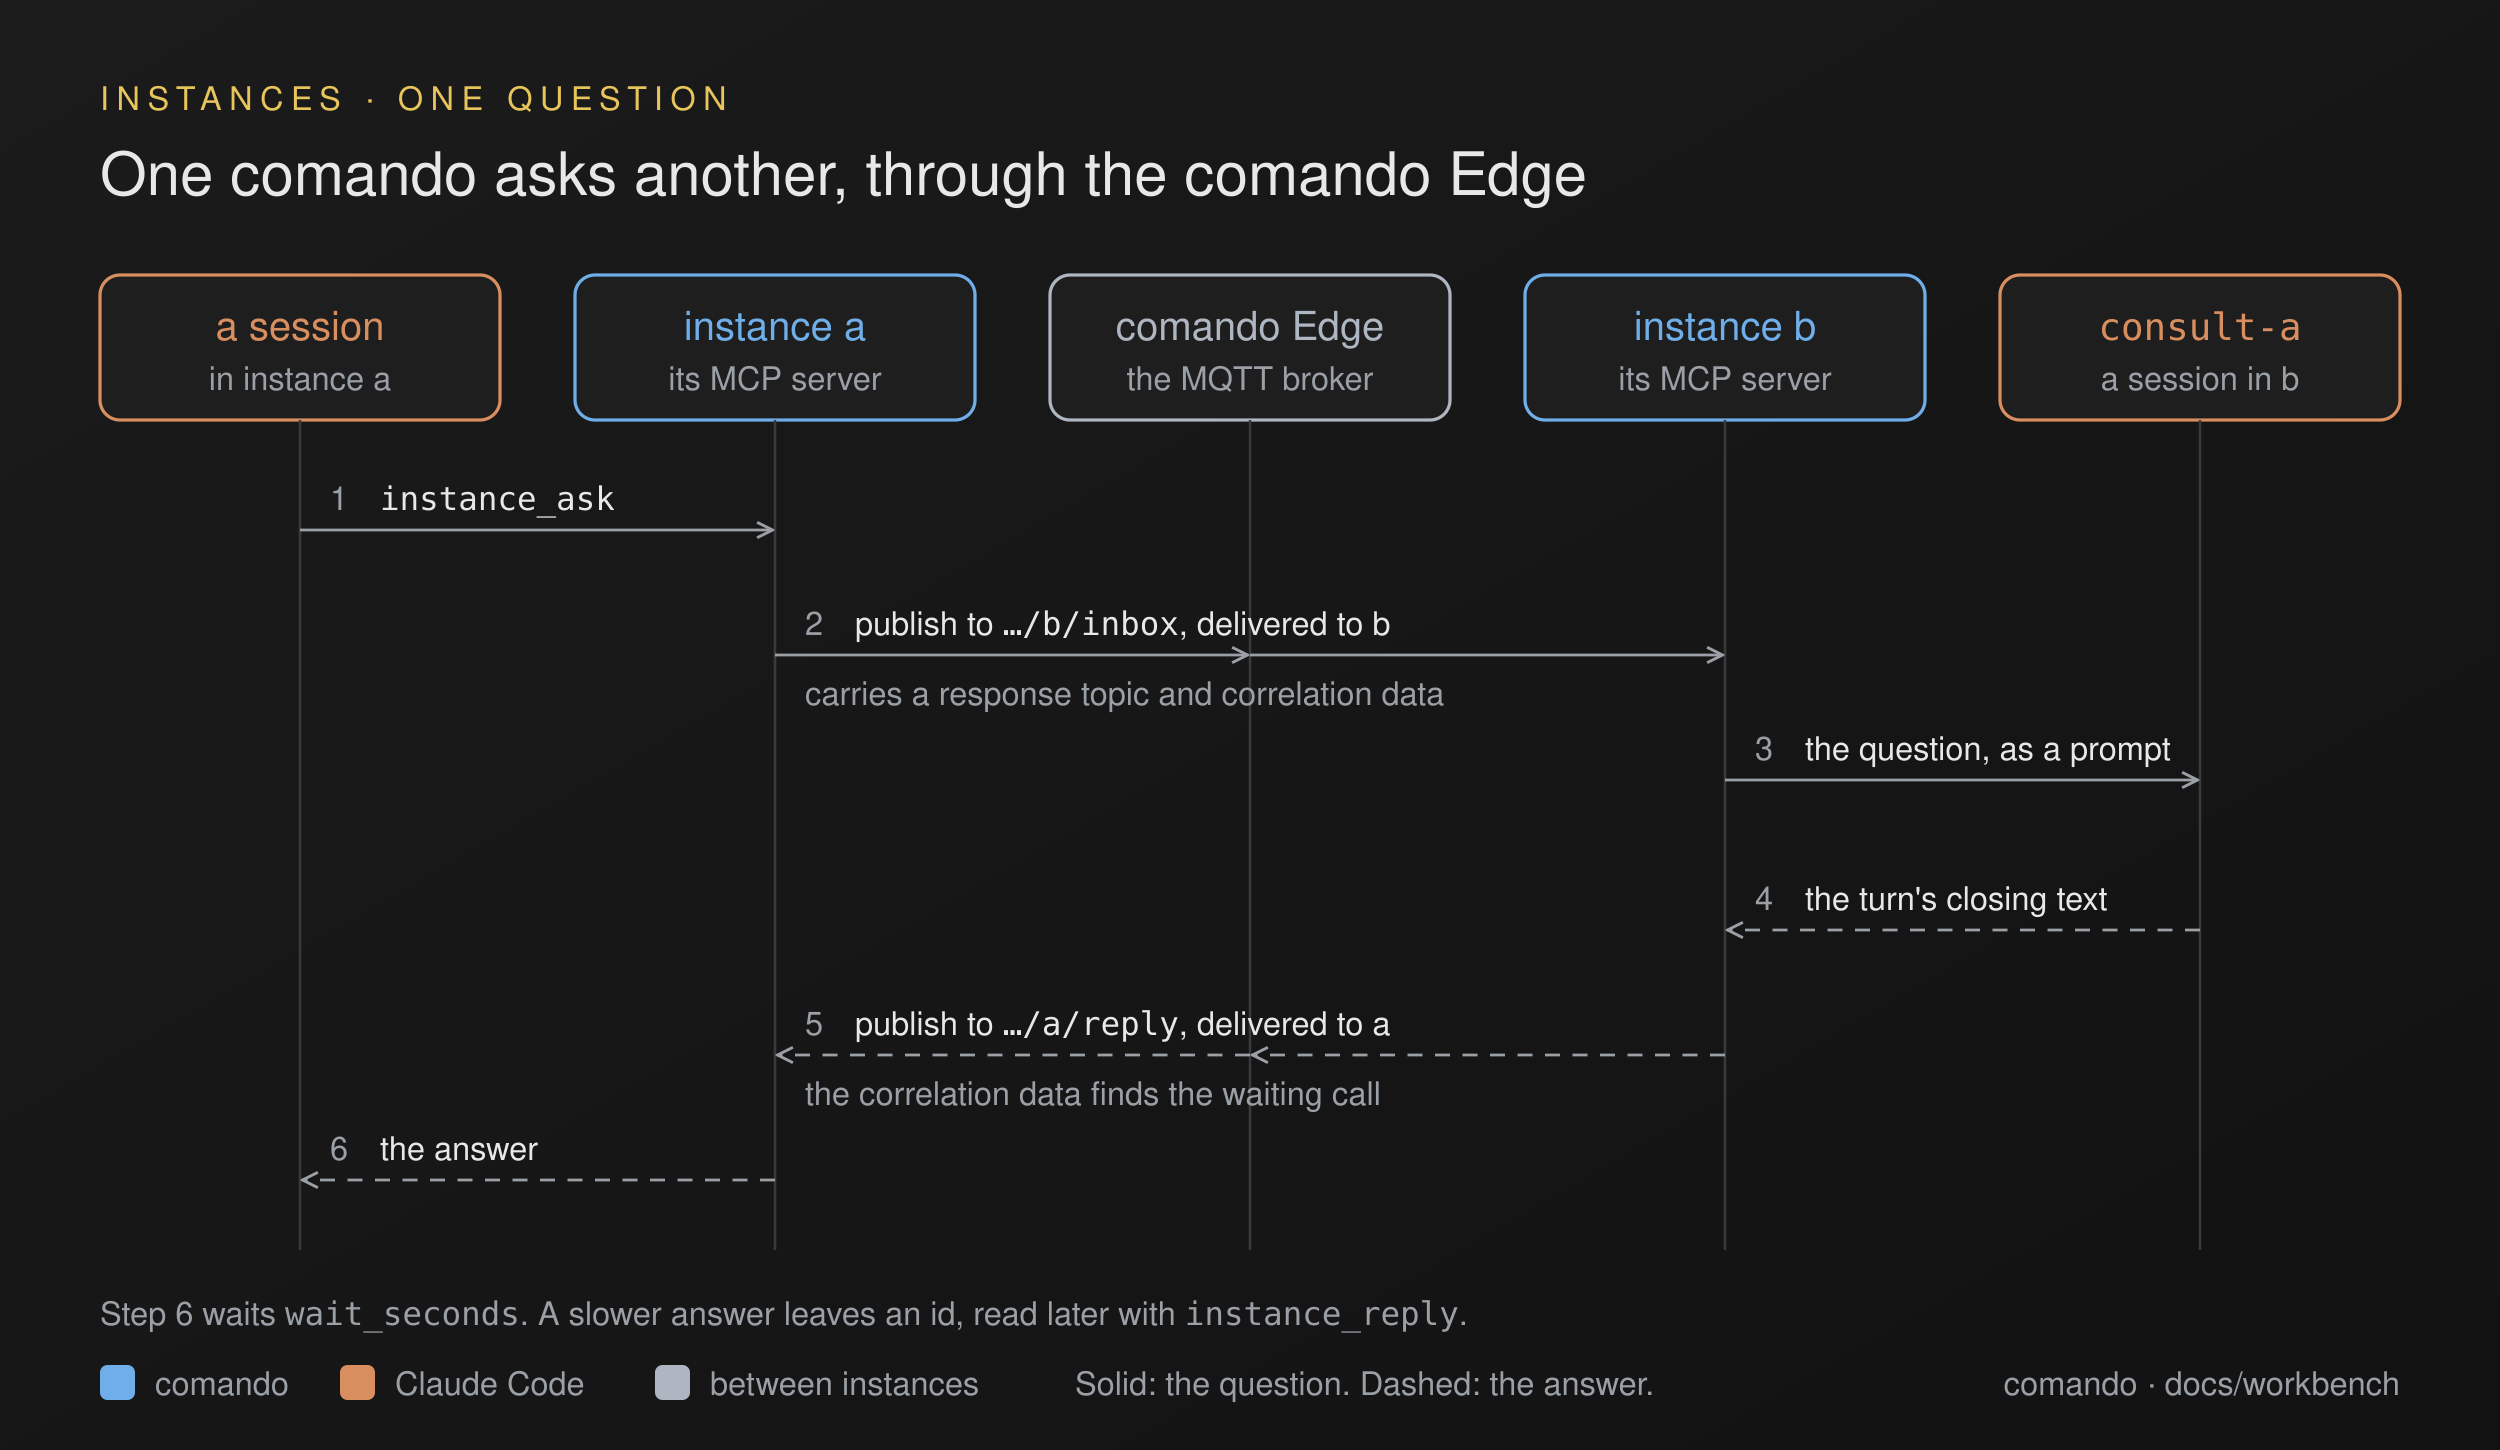
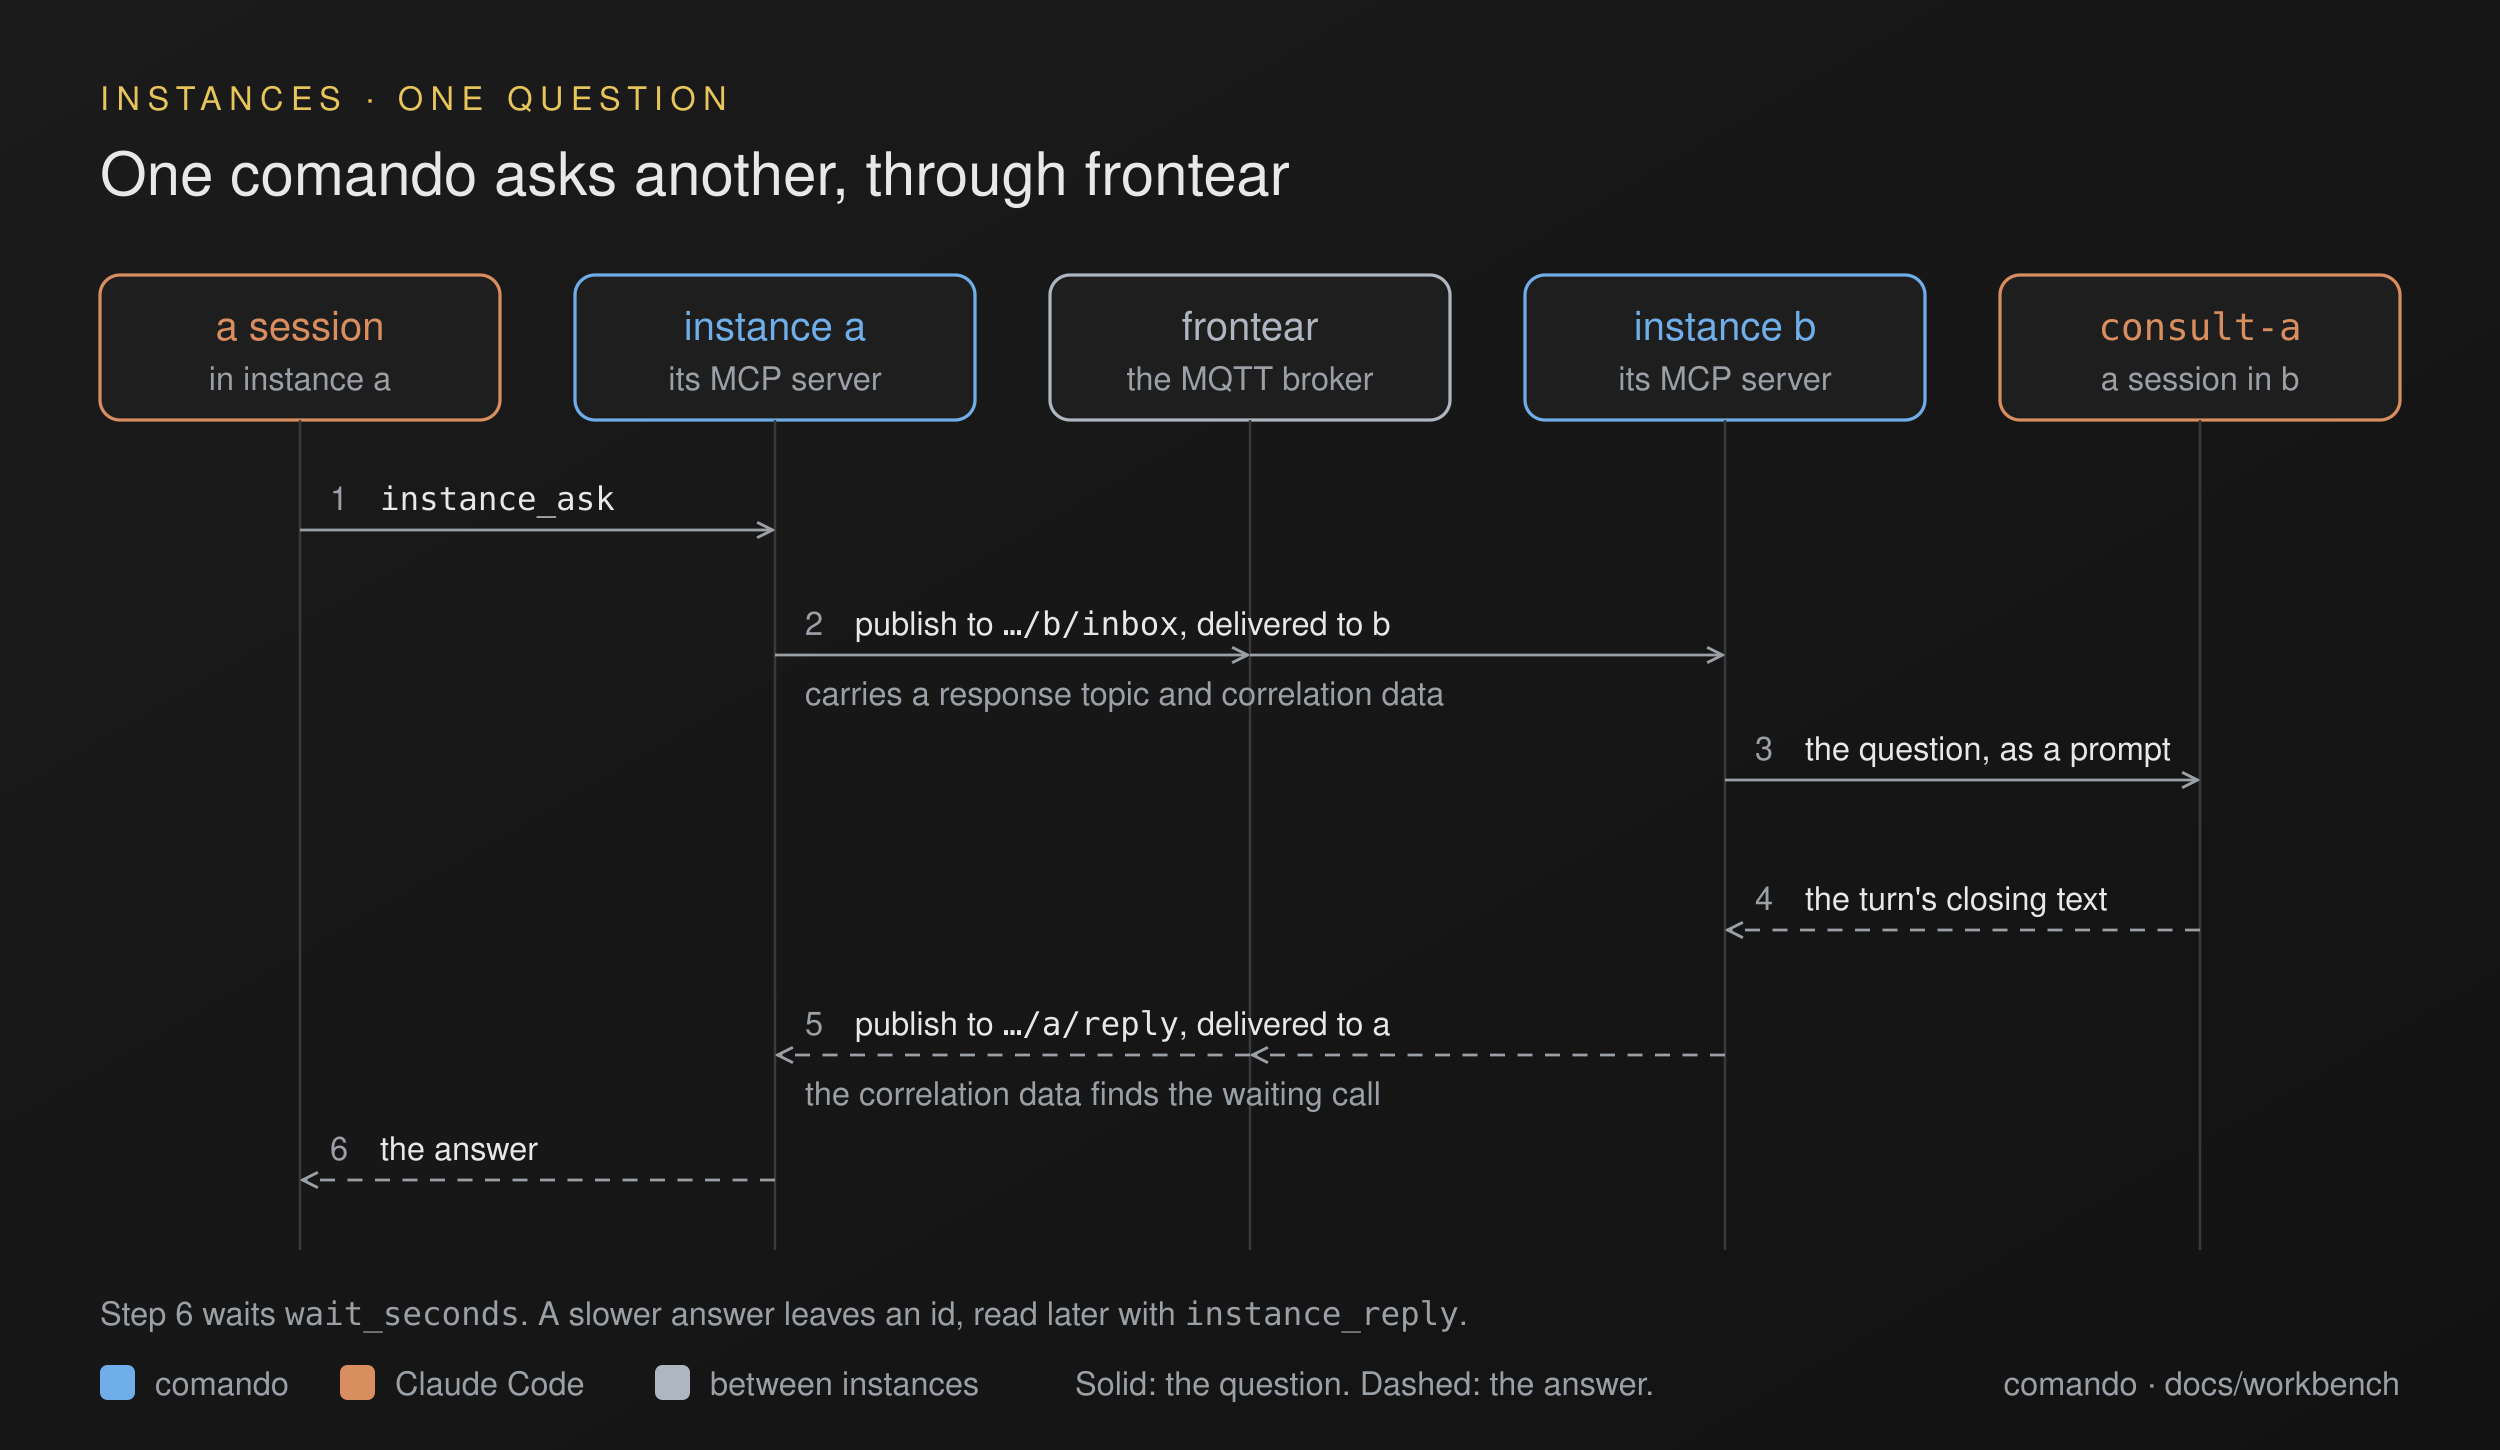
<svg xmlns="http://www.w3.org/2000/svg" width="1000" height="580" viewBox="0 0 1000 580" font-family="-apple-system, Segoe UI, Helvetica, Arial, sans-serif">
  <defs>
    <linearGradient id="bg" x1="0" y1="0" x2="1" y2="1">
      <stop offset="0" stop-color="#1B1B1B" />
      <stop offset="1" stop-color="#121212" />
    </linearGradient>
    <marker id="ar" viewBox="0 0 10 10" refX="9" refY="5" markerWidth="7" markerHeight="7" orient="auto">
      <path d="M1 1 L9 5 L1 9" fill="none" stroke="#9AA0A6" stroke-width="1.5" />
    </marker>
  </defs>
  <rect width="1000" height="580" fill="url(#bg)" />
  <text x="40" y="44" font-size="13" letter-spacing="3" fill="#E7C55A">INSTANCES · ONE QUESTION</text>
-   <text x="40" y="78" font-size="24" font-weight="300" fill="#E8E8E8">One comando asks another, through the comando Edge</text>
+   <text x="40" y="78" font-size="24" font-weight="300" fill="#E8E8E8">One comando asks another, through frontear</text>
  <g fill="#1E1E1E" stroke-width="1.3">
    <rect x="40" y="110" width="160" height="58" rx="8" stroke="#D98E5F" />
    <rect x="230" y="110" width="160" height="58" rx="8" stroke="#6FAEE8" />
    <rect x="420" y="110" width="160" height="58" rx="8" stroke="#AEB6C1" />
    <rect x="610" y="110" width="160" height="58" rx="8" stroke="#6FAEE8" />
    <rect x="800" y="110" width="160" height="58" rx="8" stroke="#D98E5F" />
  </g>
  <g text-anchor="middle" font-size="16">
    <text x="120" y="136" fill="#D98E5F">a session</text>
    <text x="310" y="136" fill="#6FAEE8">instance a</text>
-     <text x="500" y="136" fill="#AEB6C1">comando Edge</text>
+     <text x="500" y="136" fill="#AEB6C1">frontear</text>
    <text x="690" y="136" fill="#6FAEE8">instance b</text>
    <text x="880" y="136" font-family="Menlo, Consolas, monospace" font-size="15" fill="#D98E5F">consult-a</text>
  </g>
  <g text-anchor="middle" font-size="13" fill="#9AA0A6">
    <text x="120" y="156">in instance a</text>
    <text x="310" y="156">its MCP server</text>
    <text x="500" y="156">the MQTT broker</text>
    <text x="690" y="156">its MCP server</text>
    <text x="880" y="156">a session in b</text>
  </g>
  <g stroke="#3A3A3A" stroke-width="1">
    <line x1="120" y1="168" x2="120" y2="500" />
    <line x1="310" y1="168" x2="310" y2="500" />
    <line x1="500" y1="168" x2="500" y2="500" />
    <line x1="690" y1="168" x2="690" y2="500" />
    <line x1="880" y1="168" x2="880" y2="500" />
  </g>
  <g stroke="#9AA0A6" stroke-width="1.1" fill="none">
    <line x1="120" y1="212" x2="309" y2="212" marker-end="url(#ar)" />
    <line x1="310" y1="262" x2="499" y2="262" marker-end="url(#ar)" />
    <line x1="500" y1="262" x2="689" y2="262" marker-end="url(#ar)" />
    <line x1="690" y1="312" x2="879" y2="312" marker-end="url(#ar)" />
    <g stroke-dasharray="6 5">
      <line x1="880" y1="372" x2="691" y2="372" marker-end="url(#ar)" />
      <line x1="690" y1="422" x2="501" y2="422" marker-end="url(#ar)" />
      <line x1="500" y1="422" x2="311" y2="422" marker-end="url(#ar)" />
      <line x1="310" y1="472" x2="121" y2="472" marker-end="url(#ar)" />
    </g>
  </g>
  <g font-size="13" letter-spacing="2" fill="#9AA0A6">
    <text x="132" y="204">1</text>
    <text x="322" y="254">2</text>
    <text x="702" y="304">3</text>
    <text x="702" y="364">4</text>
    <text x="322" y="414">5</text>
    <text x="132" y="464">6</text>
  </g>
  <g font-size="13" fill="#E8E8E8">
    <text x="152" y="204" font-family="Menlo, Consolas, monospace">instance_ask</text>
    <text x="342" y="254">publish to <tspan font-family="Menlo, Consolas, monospace">…/b/inbox</tspan>, delivered to b</text>
    <text x="722" y="304">the question, as a prompt</text>
    <text x="722" y="364">the turn's closing text</text>
    <text x="342" y="414">publish to <tspan font-family="Menlo, Consolas, monospace">…/a/reply</tspan>, delivered to a</text>
    <text x="152" y="464">the answer</text>
  </g>
  <g font-size="13" fill="#9AA0A6">
    <text x="322" y="282">carries a response topic and correlation data</text>
    <text x="322" y="442">the correlation data finds the waiting call</text>
  </g>
  <g font-size="13" fill="#9AA0A6">
    <text x="40" y="530">Step 6 waits <tspan font-family="Menlo, Consolas, monospace">wait_seconds</tspan>. A slower answer leaves an id, read later with <tspan font-family="Menlo, Consolas, monospace">instance_reply</tspan>.</text>
    <rect x="40" y="546" width="14" height="14" rx="3" fill="#6FAEE8" />
    <text x="62" y="558">comando</text>
    <rect x="136" y="546" width="14" height="14" rx="3" fill="#D98E5F" />
    <text x="158" y="558">Claude Code</text>
    <rect x="262" y="546" width="14" height="14" rx="3" fill="#AEB6C1" />
    <text x="284" y="558">between instances</text>
    <text x="430" y="558">Solid: the question. Dashed: the answer.</text>
    <text x="960" y="558" text-anchor="end">comando · docs/workbench</text>
  </g>
</svg>
